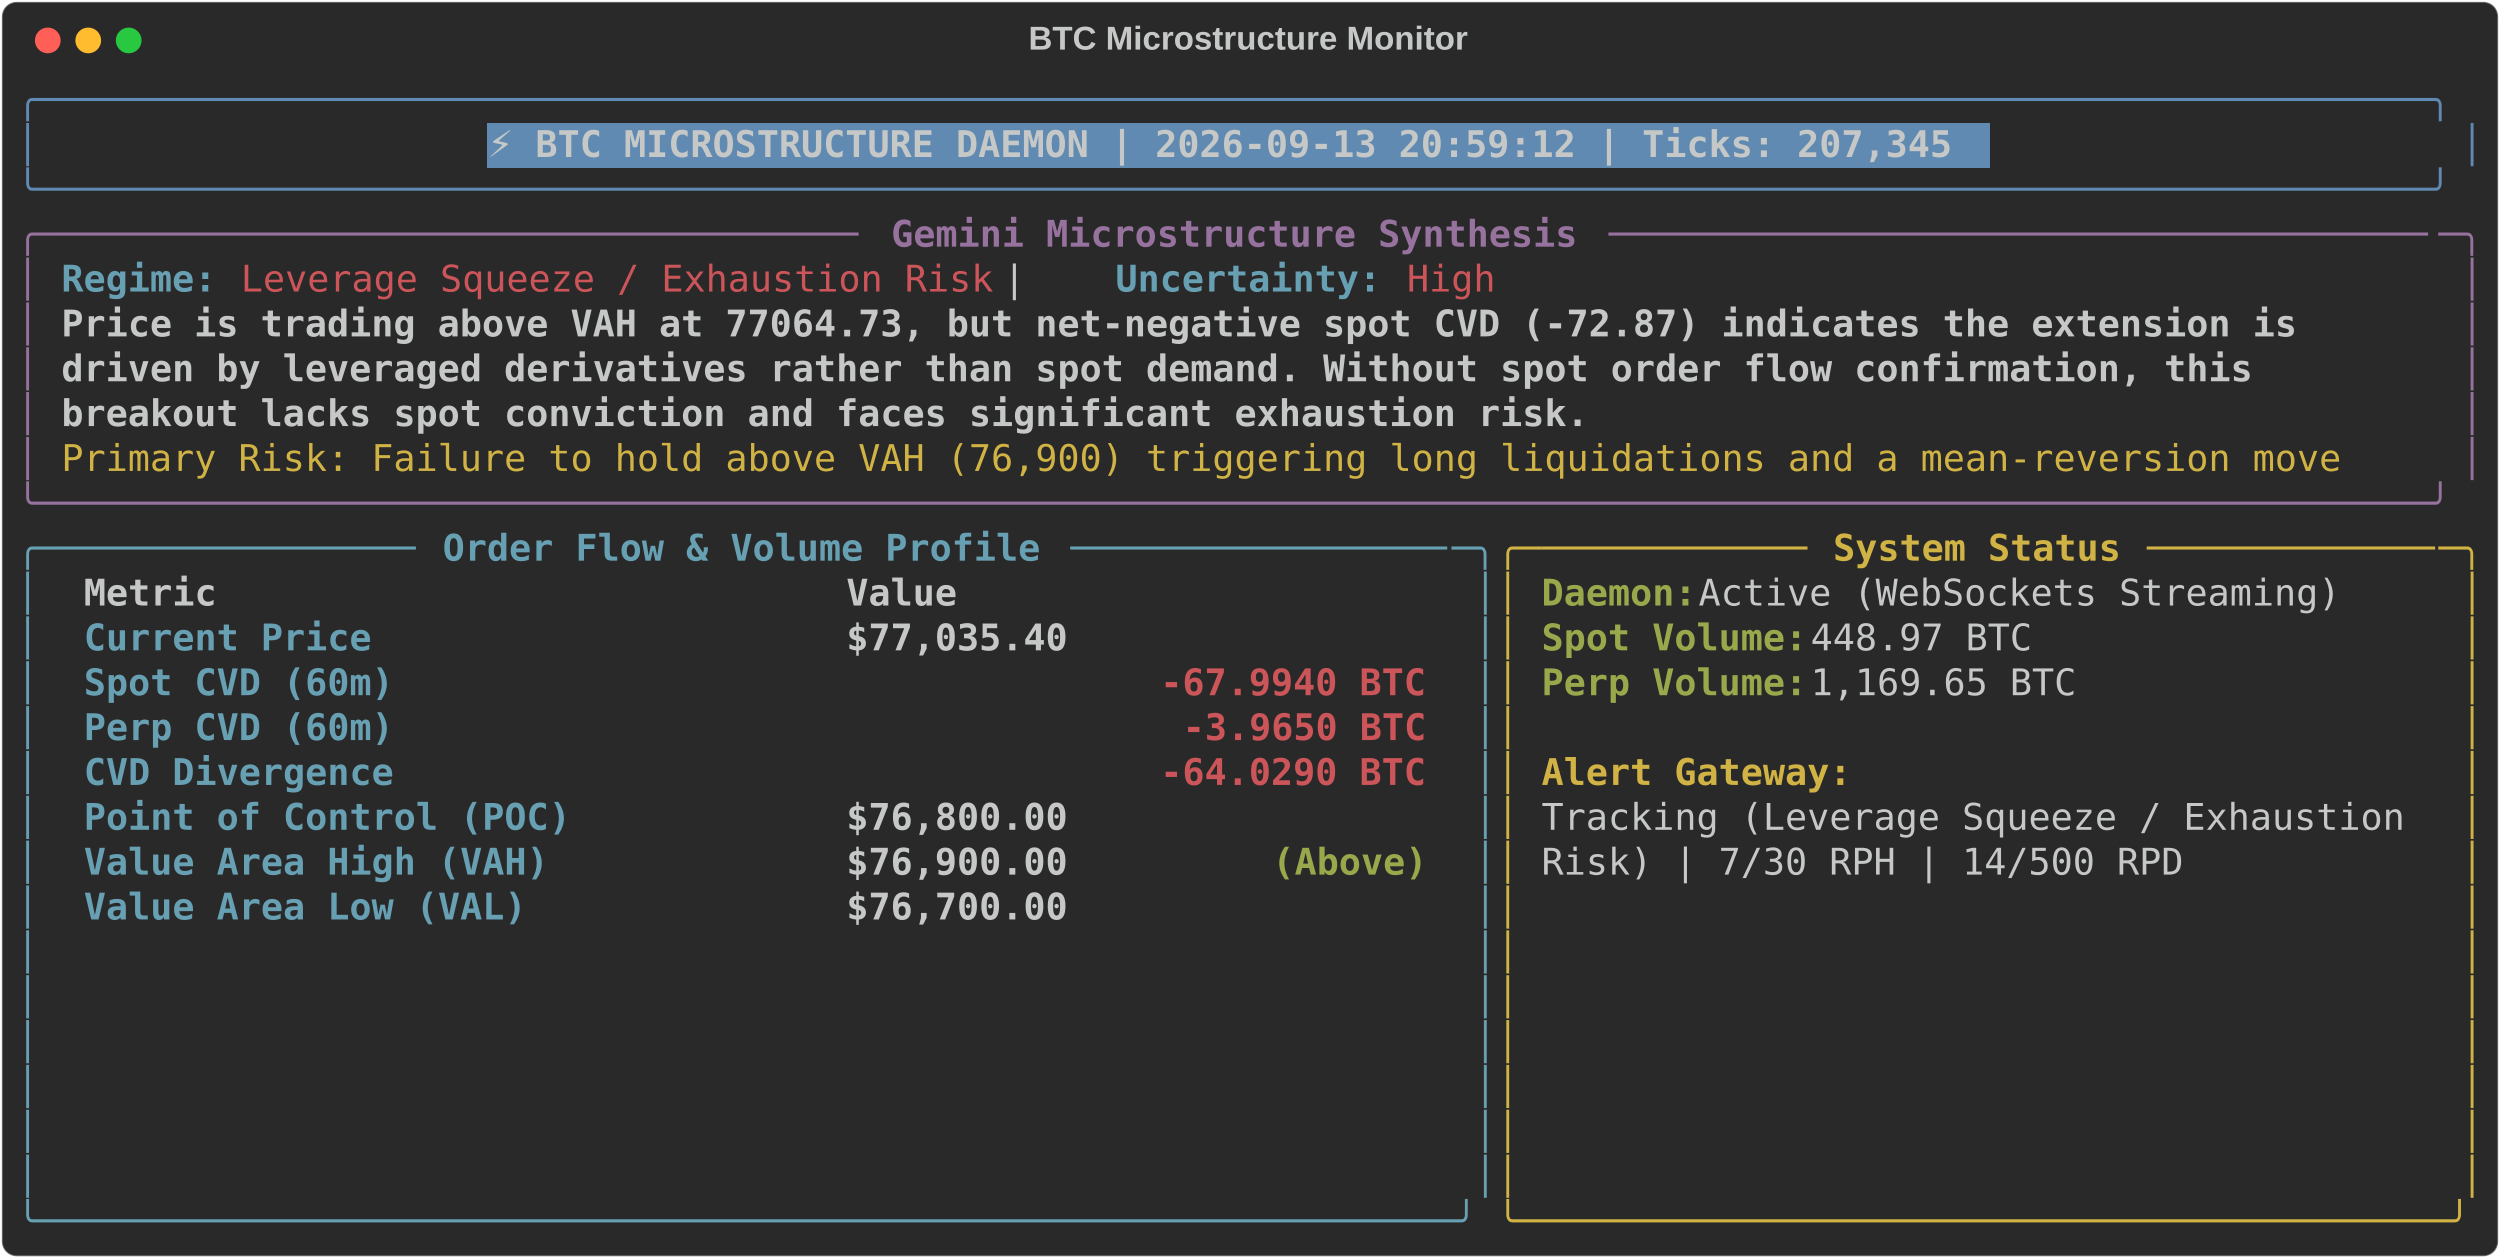
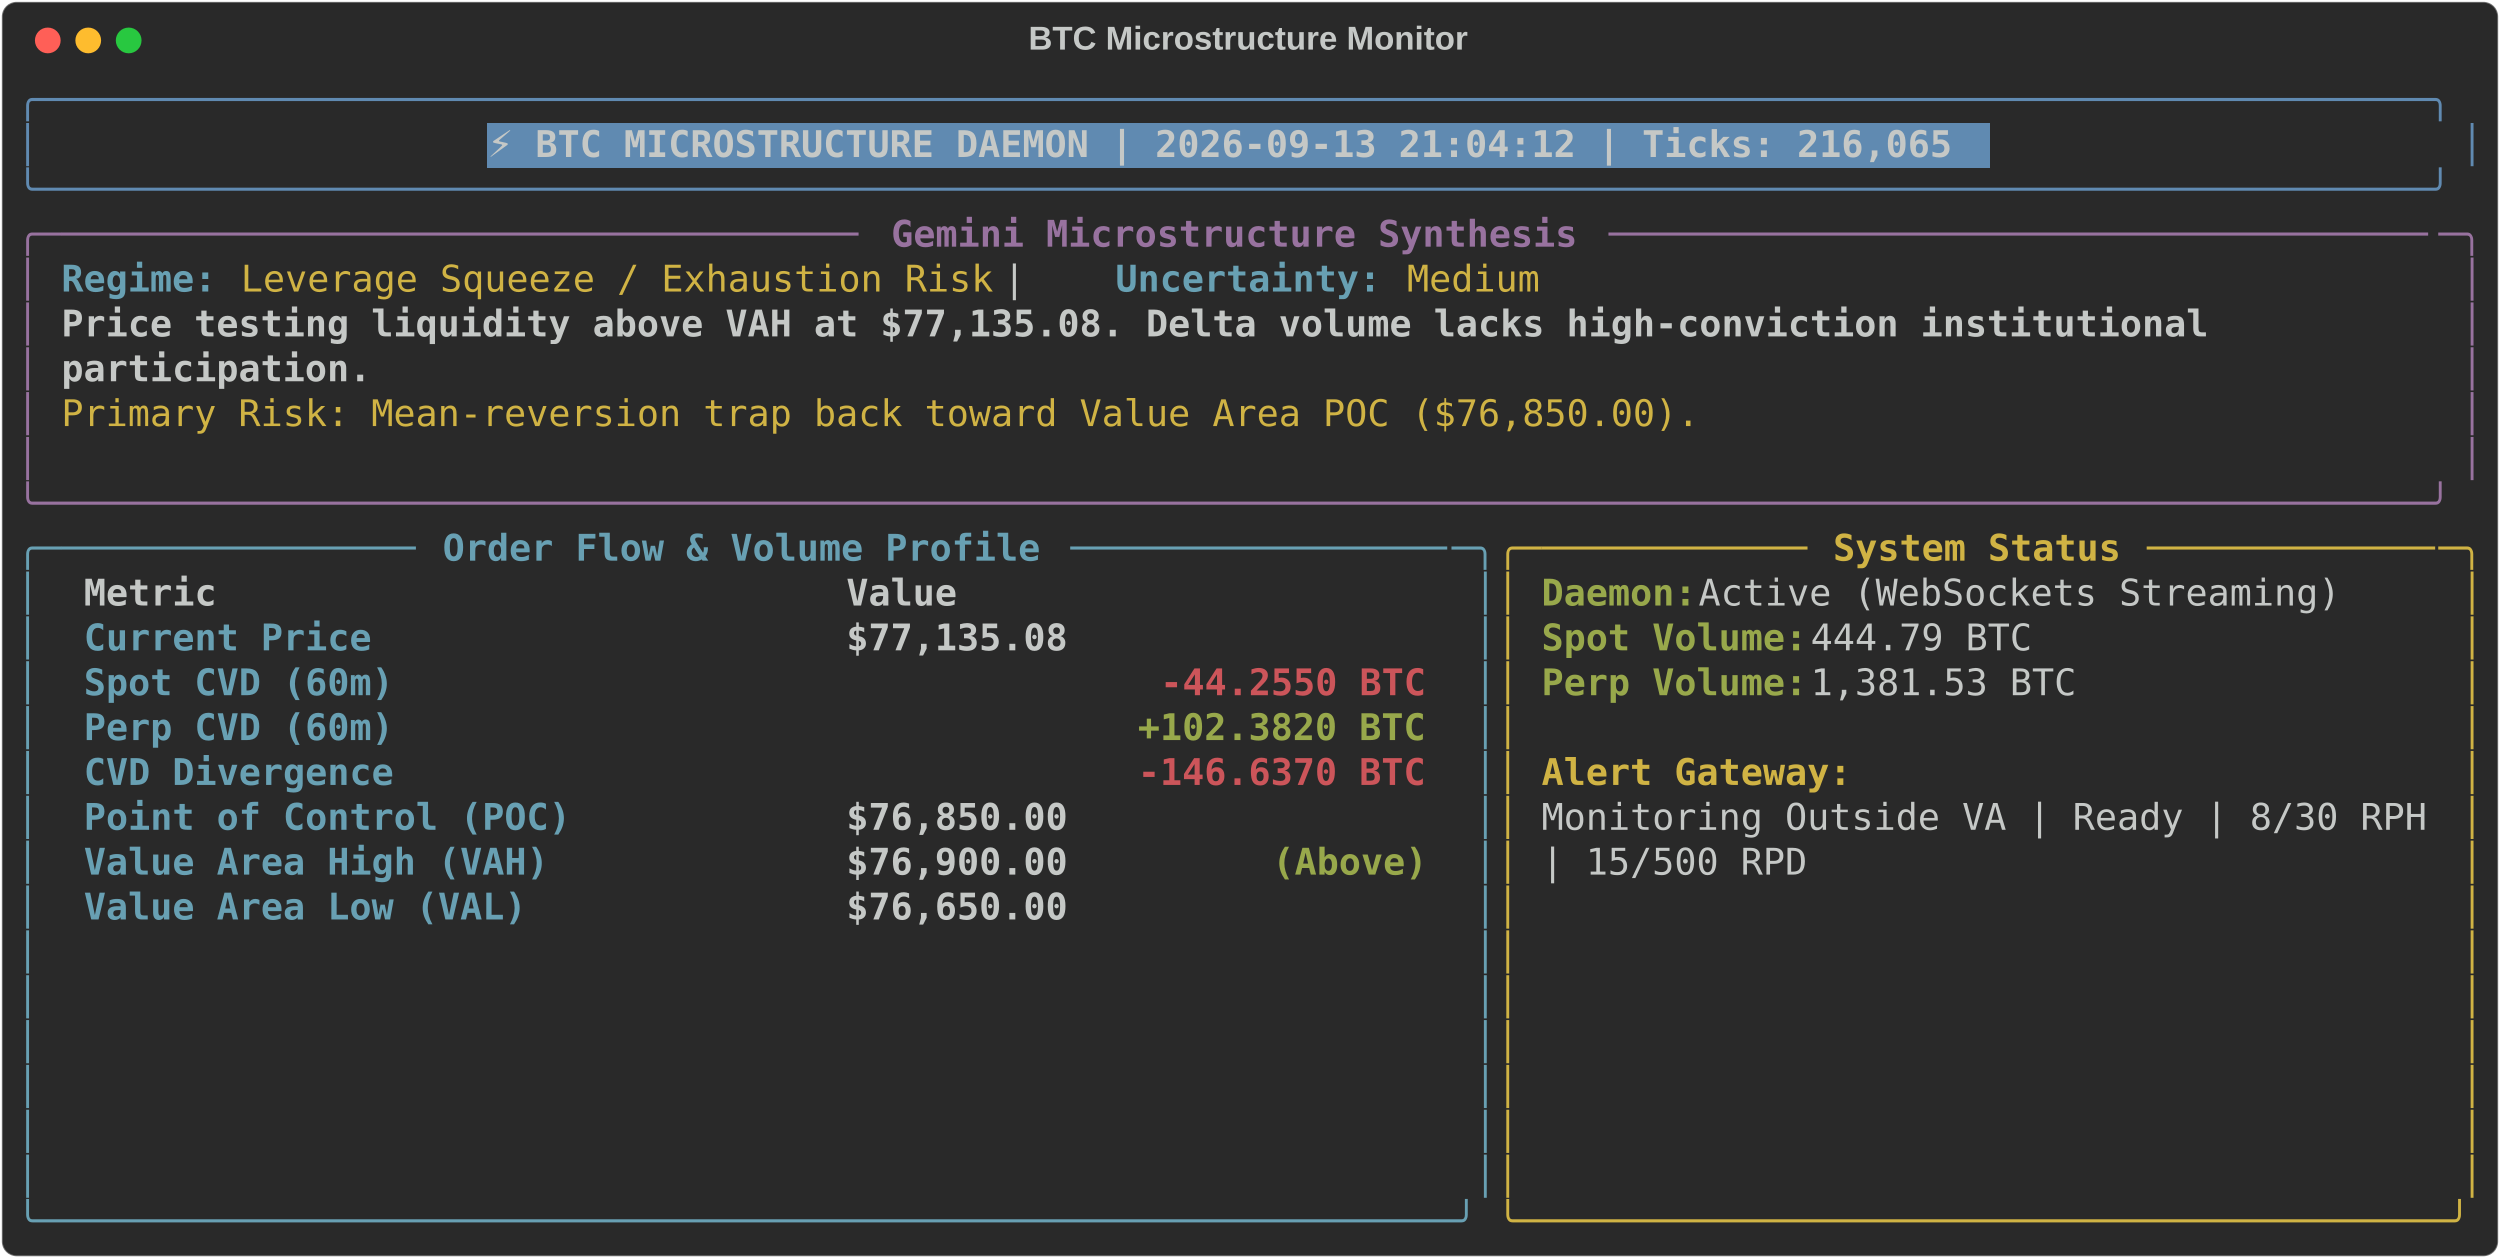
<svg xmlns="http://www.w3.org/2000/svg" class="rich-terminal" viewBox="0 0 1360 684.4">
  <style>

    @font-face {
        font-family: "Fira Code";
        src: local("FiraCode-Regular"),
                url("https://cdnjs.cloudflare.com/ajax/libs/firacode/6.2.0/woff2/FiraCode-Regular.woff2") format("woff2"),
                url("https://cdnjs.cloudflare.com/ajax/libs/firacode/6.2.0/woff/FiraCode-Regular.woff") format("woff");
        font-style: normal;
        font-weight: 400;
    }
    @font-face {
        font-family: "Fira Code";
        src: local("FiraCode-Bold"),
                url("https://cdnjs.cloudflare.com/ajax/libs/firacode/6.2.0/woff2/FiraCode-Bold.woff2") format("woff2"),
                url("https://cdnjs.cloudflare.com/ajax/libs/firacode/6.2.0/woff/FiraCode-Bold.woff") format("woff");
        font-style: bold;
        font-weight: 700;
    }

-     .terminal-3191791413-matrix {
+     .terminal-2486736771-matrix {
        font-family: Fira Code, monospace;
        font-size: 20px;
        line-height: 24.4px;
        font-variant-east-asian: full-width;
    }

-     .terminal-3191791413-title {
+     .terminal-2486736771-title {
        font-size: 18px;
        font-weight: bold;
        font-family: arial;
    }

-     .terminal-3191791413-r1 { fill: #608ab1 }
- .terminal-3191791413-r2 { fill: #c5c8c6 }
- .terminal-3191791413-r3 { fill: #c5c8c6;font-weight: bold }
- .terminal-3191791413-r4 { fill: #98729f }
- .terminal-3191791413-r5 { fill: #98729f;font-weight: bold }
- .terminal-3191791413-r6 { fill: #68a0b3;font-weight: bold }
- .terminal-3191791413-r7 { fill: #cc555a }
- .terminal-3191791413-r8 { fill: #d0b344 }
- .terminal-3191791413-r9 { fill: #68a0b3 }
- .terminal-3191791413-r10 { fill: #d0b344;font-weight: bold }
- .terminal-3191791413-r11 { fill: #98a84b;font-weight: bold }
- .terminal-3191791413-r12 { fill: #cc555a;font-weight: bold }
+     .terminal-2486736771-r1 { fill: #608ab1 }
+ .terminal-2486736771-r2 { fill: #c5c8c6 }
+ .terminal-2486736771-r3 { fill: #c5c8c6;font-weight: bold }
+ .terminal-2486736771-r4 { fill: #98729f }
+ .terminal-2486736771-r5 { fill: #98729f;font-weight: bold }
+ .terminal-2486736771-r6 { fill: #68a0b3;font-weight: bold }
+ .terminal-2486736771-r7 { fill: #d0b344 }
+ .terminal-2486736771-r8 { fill: #68a0b3 }
+ .terminal-2486736771-r9 { fill: #d0b344;font-weight: bold }
+ .terminal-2486736771-r10 { fill: #98a84b;font-weight: bold }
+ .terminal-2486736771-r11 { fill: #cc555a;font-weight: bold }
    </style>
  <defs>
-     <clipPath id="terminal-3191791413-clip-terminal">
+     <clipPath id="terminal-2486736771-clip-terminal">
      <rect x="0" y="0" width="1341.0" height="633.4" />
    </clipPath>
-     <clipPath id="terminal-3191791413-line-0">
+     <clipPath id="terminal-2486736771-line-0">
      <rect x="0" y="1.5" width="1342" height="24.65" />
    </clipPath>
-     <clipPath id="terminal-3191791413-line-1">
+     <clipPath id="terminal-2486736771-line-1">
      <rect x="0" y="25.9" width="1342" height="24.65" />
    </clipPath>
-     <clipPath id="terminal-3191791413-line-2">
+     <clipPath id="terminal-2486736771-line-2">
      <rect x="0" y="50.3" width="1342" height="24.65" />
    </clipPath>
-     <clipPath id="terminal-3191791413-line-3">
+     <clipPath id="terminal-2486736771-line-3">
      <rect x="0" y="74.7" width="1342" height="24.65" />
    </clipPath>
-     <clipPath id="terminal-3191791413-line-4">
+     <clipPath id="terminal-2486736771-line-4">
      <rect x="0" y="99.1" width="1342" height="24.65" />
    </clipPath>
-     <clipPath id="terminal-3191791413-line-5">
+     <clipPath id="terminal-2486736771-line-5">
      <rect x="0" y="123.5" width="1342" height="24.65" />
    </clipPath>
-     <clipPath id="terminal-3191791413-line-6">
+     <clipPath id="terminal-2486736771-line-6">
      <rect x="0" y="147.9" width="1342" height="24.65" />
    </clipPath>
-     <clipPath id="terminal-3191791413-line-7">
+     <clipPath id="terminal-2486736771-line-7">
      <rect x="0" y="172.3" width="1342" height="24.65" />
    </clipPath>
-     <clipPath id="terminal-3191791413-line-8">
+     <clipPath id="terminal-2486736771-line-8">
      <rect x="0" y="196.7" width="1342" height="24.65" />
    </clipPath>
-     <clipPath id="terminal-3191791413-line-9">
+     <clipPath id="terminal-2486736771-line-9">
      <rect x="0" y="221.1" width="1342" height="24.65" />
    </clipPath>
-     <clipPath id="terminal-3191791413-line-10">
+     <clipPath id="terminal-2486736771-line-10">
      <rect x="0" y="245.5" width="1342" height="24.65" />
    </clipPath>
-     <clipPath id="terminal-3191791413-line-11">
+     <clipPath id="terminal-2486736771-line-11">
      <rect x="0" y="269.9" width="1342" height="24.65" />
    </clipPath>
-     <clipPath id="terminal-3191791413-line-12">
+     <clipPath id="terminal-2486736771-line-12">
      <rect x="0" y="294.3" width="1342" height="24.65" />
    </clipPath>
-     <clipPath id="terminal-3191791413-line-13">
+     <clipPath id="terminal-2486736771-line-13">
      <rect x="0" y="318.7" width="1342" height="24.65" />
    </clipPath>
-     <clipPath id="terminal-3191791413-line-14">
+     <clipPath id="terminal-2486736771-line-14">
      <rect x="0" y="343.1" width="1342" height="24.65" />
    </clipPath>
-     <clipPath id="terminal-3191791413-line-15">
+     <clipPath id="terminal-2486736771-line-15">
      <rect x="0" y="367.5" width="1342" height="24.65" />
    </clipPath>
-     <clipPath id="terminal-3191791413-line-16">
+     <clipPath id="terminal-2486736771-line-16">
      <rect x="0" y="391.9" width="1342" height="24.65" />
    </clipPath>
-     <clipPath id="terminal-3191791413-line-17">
+     <clipPath id="terminal-2486736771-line-17">
      <rect x="0" y="416.3" width="1342" height="24.65" />
    </clipPath>
-     <clipPath id="terminal-3191791413-line-18">
+     <clipPath id="terminal-2486736771-line-18">
      <rect x="0" y="440.7" width="1342" height="24.65" />
    </clipPath>
-     <clipPath id="terminal-3191791413-line-19">
+     <clipPath id="terminal-2486736771-line-19">
      <rect x="0" y="465.1" width="1342" height="24.65" />
    </clipPath>
-     <clipPath id="terminal-3191791413-line-20">
+     <clipPath id="terminal-2486736771-line-20">
      <rect x="0" y="489.5" width="1342" height="24.65" />
    </clipPath>
-     <clipPath id="terminal-3191791413-line-21">
+     <clipPath id="terminal-2486736771-line-21">
      <rect x="0" y="513.9" width="1342" height="24.65" />
    </clipPath>
-     <clipPath id="terminal-3191791413-line-22">
+     <clipPath id="terminal-2486736771-line-22">
      <rect x="0" y="538.3" width="1342" height="24.65" />
    </clipPath>
-     <clipPath id="terminal-3191791413-line-23">
+     <clipPath id="terminal-2486736771-line-23">
      <rect x="0" y="562.7" width="1342" height="24.65" />
    </clipPath>
-     <clipPath id="terminal-3191791413-line-24">
+     <clipPath id="terminal-2486736771-line-24">
      <rect x="0" y="587.1" width="1342" height="24.65" />
    </clipPath>
  </defs>
  <rect fill="#292929" stroke="rgba(255,255,255,0.35)" stroke-width="1" x="1" y="1" width="1358" height="682.4" rx="8" />
-   <text class="terminal-3191791413-title" fill="#c5c8c6" text-anchor="middle" x="679" y="27">BTC Microstructure Monitor</text>
+   <text class="terminal-2486736771-title" fill="#c5c8c6" text-anchor="middle" x="679" y="27">BTC Microstructure Monitor</text>
  <g transform="translate(26,22)">
    <circle cx="0" cy="0" r="7" fill="#ff5f57" />
    <circle cx="22" cy="0" r="7" fill="#febc2e" />
    <circle cx="44" cy="0" r="7" fill="#28c840" />
  </g>
-   <g transform="translate(9, 41)" clip-path="url(#terminal-3191791413-clip-terminal)">
+   <g transform="translate(9, 41)" clip-path="url(#terminal-2486736771-clip-terminal)">
    <rect fill="#608ab1" x="256.2" y="25.9" width="817.4" height="24.65" shape-rendering="crispEdges" />
-     <g class="terminal-3191791413-matrix">
-       <text class="terminal-3191791413-r1" x="0" y="20" textLength="1342" clip-path="url(#terminal-3191791413-line-0)">╭────────────────────────────────────────────────────────────────────────────────────────────────────────────╮</text>
-       <text class="terminal-3191791413-r2" x="1342" y="20" textLength="12.2" clip-path="url(#terminal-3191791413-line-0)">
- </text>
-       <text class="terminal-3191791413-r1" x="0" y="44.4" textLength="12.2" clip-path="url(#terminal-3191791413-line-1)">│</text>
-       <text class="terminal-3191791413-r3" x="256.2" y="44.4" textLength="805.2" clip-path="url(#terminal-3191791413-line-1)">⚡ BTC MICROSTRUCTURE DAEMON | 2026-09-13 20:59:12 | Ticks: 207,345</text>
-       <text class="terminal-3191791413-r1" x="1329.8" y="44.4" textLength="12.2" clip-path="url(#terminal-3191791413-line-1)">│</text>
-       <text class="terminal-3191791413-r2" x="1342" y="44.4" textLength="12.2" clip-path="url(#terminal-3191791413-line-1)">
- </text>
-       <text class="terminal-3191791413-r1" x="0" y="68.8" textLength="1342" clip-path="url(#terminal-3191791413-line-2)">╰────────────────────────────────────────────────────────────────────────────────────────────────────────────╯</text>
-       <text class="terminal-3191791413-r2" x="1342" y="68.8" textLength="12.2" clip-path="url(#terminal-3191791413-line-2)">
- </text>
-       <text class="terminal-3191791413-r4" x="0" y="93.2" textLength="24.4" clip-path="url(#terminal-3191791413-line-3)">╭─</text>
-       <text class="terminal-3191791413-r4" x="24.4" y="93.2" textLength="439.2" clip-path="url(#terminal-3191791413-line-3)">────────────────────────────────────</text>
-       <text class="terminal-3191791413-r5" x="475.8" y="93.2" textLength="378.2" clip-path="url(#terminal-3191791413-line-3)">Gemini Microstructure Synthesis</text>
-       <text class="terminal-3191791413-r4" x="866.2" y="93.2" textLength="451.4" clip-path="url(#terminal-3191791413-line-3)">─────────────────────────────────────</text>
-       <text class="terminal-3191791413-r4" x="1317.6" y="93.2" textLength="24.4" clip-path="url(#terminal-3191791413-line-3)">─╮</text>
-       <text class="terminal-3191791413-r2" x="1342" y="93.2" textLength="12.2" clip-path="url(#terminal-3191791413-line-3)">
- </text>
-       <text class="terminal-3191791413-r4" x="0" y="117.6" textLength="12.2" clip-path="url(#terminal-3191791413-line-4)">│</text>
-       <text class="terminal-3191791413-r6" x="24.4" y="117.6" textLength="85.4" clip-path="url(#terminal-3191791413-line-4)">Regime:</text>
-       <text class="terminal-3191791413-r7" x="122" y="117.6" textLength="414.8" clip-path="url(#terminal-3191791413-line-4)">Leverage Squeeze / Exhaustion Risk</text>
-       <text class="terminal-3191791413-r2" x="536.8" y="117.6" textLength="61" clip-path="url(#terminal-3191791413-line-4)">  |  </text>
-       <text class="terminal-3191791413-r6" x="597.8" y="117.6" textLength="146.4" clip-path="url(#terminal-3191791413-line-4)">Uncertainty:</text>
-       <text class="terminal-3191791413-r7" x="756.4" y="117.6" textLength="48.8" clip-path="url(#terminal-3191791413-line-4)">High</text>
-       <text class="terminal-3191791413-r4" x="1329.8" y="117.6" textLength="12.2" clip-path="url(#terminal-3191791413-line-4)">│</text>
-       <text class="terminal-3191791413-r2" x="1342" y="117.6" textLength="12.2" clip-path="url(#terminal-3191791413-line-4)">
- </text>
-       <text class="terminal-3191791413-r4" x="0" y="142" textLength="12.2" clip-path="url(#terminal-3191791413-line-5)">│</text>
-       <text class="terminal-3191791413-r3" x="24.4" y="142" textLength="1244.4" clip-path="url(#terminal-3191791413-line-5)">Price is trading above VAH at 77064.73, but net-negative spot CVD (-72.87) indicates the extension is </text>
-       <text class="terminal-3191791413-r4" x="1329.8" y="142" textLength="12.2" clip-path="url(#terminal-3191791413-line-5)">│</text>
-       <text class="terminal-3191791413-r2" x="1342" y="142" textLength="12.2" clip-path="url(#terminal-3191791413-line-5)">
- </text>
-       <text class="terminal-3191791413-r4" x="0" y="166.4" textLength="12.2" clip-path="url(#terminal-3191791413-line-6)">│</text>
-       <text class="terminal-3191791413-r3" x="24.4" y="166.4" textLength="1220" clip-path="url(#terminal-3191791413-line-6)">driven by leveraged derivatives rather than spot demand. Without spot order flow confirmation, this </text>
-       <text class="terminal-3191791413-r4" x="1329.8" y="166.4" textLength="12.2" clip-path="url(#terminal-3191791413-line-6)">│</text>
-       <text class="terminal-3191791413-r2" x="1342" y="166.4" textLength="12.2" clip-path="url(#terminal-3191791413-line-6)">
- </text>
-       <text class="terminal-3191791413-r4" x="0" y="190.8" textLength="12.2" clip-path="url(#terminal-3191791413-line-7)">│</text>
-       <text class="terminal-3191791413-r3" x="24.4" y="190.8" textLength="841.8" clip-path="url(#terminal-3191791413-line-7)">breakout lacks spot conviction and faces significant exhaustion risk.</text>
-       <text class="terminal-3191791413-r4" x="1329.8" y="190.8" textLength="12.2" clip-path="url(#terminal-3191791413-line-7)">│</text>
-       <text class="terminal-3191791413-r2" x="1342" y="190.8" textLength="12.2" clip-path="url(#terminal-3191791413-line-7)">
- </text>
-       <text class="terminal-3191791413-r4" x="0" y="215.2" textLength="12.2" clip-path="url(#terminal-3191791413-line-8)">│</text>
-       <text class="terminal-3191791413-r8" x="24.4" y="215.2" textLength="1268.8" clip-path="url(#terminal-3191791413-line-8)">Primary Risk: Failure to hold above VAH (76,900) triggering long liquidations and a mean-reversion move </text>
-       <text class="terminal-3191791413-r4" x="1329.8" y="215.2" textLength="12.2" clip-path="url(#terminal-3191791413-line-8)">│</text>
-       <text class="terminal-3191791413-r2" x="1342" y="215.2" textLength="12.2" clip-path="url(#terminal-3191791413-line-8)">
- </text>
-       <text class="terminal-3191791413-r4" x="0" y="239.6" textLength="1342" clip-path="url(#terminal-3191791413-line-9)">╰────────────────────────────────────────────────────────────────────────────────────────────────────────────╯</text>
-       <text class="terminal-3191791413-r2" x="1342" y="239.6" textLength="12.2" clip-path="url(#terminal-3191791413-line-9)">
- </text>
-       <text class="terminal-3191791413-r9" x="0" y="264" textLength="24.4" clip-path="url(#terminal-3191791413-line-10)">╭─</text>
-       <text class="terminal-3191791413-r9" x="24.4" y="264" textLength="195.2" clip-path="url(#terminal-3191791413-line-10)">────────────────</text>
-       <text class="terminal-3191791413-r6" x="231.8" y="264" textLength="329.4" clip-path="url(#terminal-3191791413-line-10)">Order Flow &amp; Volume Profile</text>
-       <text class="terminal-3191791413-r9" x="573.4" y="264" textLength="207.4" clip-path="url(#terminal-3191791413-line-10)">─────────────────</text>
-       <text class="terminal-3191791413-r9" x="780.8" y="264" textLength="24.4" clip-path="url(#terminal-3191791413-line-10)">─╮</text>
-       <text class="terminal-3191791413-r8" x="805.2" y="264" textLength="24.4" clip-path="url(#terminal-3191791413-line-10)">╭─</text>
-       <text class="terminal-3191791413-r8" x="829.6" y="264" textLength="146.4" clip-path="url(#terminal-3191791413-line-10)">────────────</text>
-       <text class="terminal-3191791413-r10" x="988.2" y="264" textLength="158.6" clip-path="url(#terminal-3191791413-line-10)">System Status</text>
-       <text class="terminal-3191791413-r8" x="1159" y="264" textLength="158.6" clip-path="url(#terminal-3191791413-line-10)">─────────────</text>
-       <text class="terminal-3191791413-r8" x="1317.6" y="264" textLength="24.4" clip-path="url(#terminal-3191791413-line-10)">─╮</text>
-       <text class="terminal-3191791413-r2" x="1342" y="264" textLength="12.2" clip-path="url(#terminal-3191791413-line-10)">
- </text>
-       <text class="terminal-3191791413-r9" x="0" y="288.4" textLength="12.2" clip-path="url(#terminal-3191791413-line-11)">│</text>
-       <text class="terminal-3191791413-r3" x="36.6" y="288.4" textLength="390.4" clip-path="url(#terminal-3191791413-line-11)">Metric                          </text>
-       <text class="terminal-3191791413-r3" x="451.4" y="288.4" textLength="317.2" clip-path="url(#terminal-3191791413-line-11)">                     Value</text>
-       <text class="terminal-3191791413-r9" x="793" y="288.4" textLength="12.2" clip-path="url(#terminal-3191791413-line-11)">│</text>
-       <text class="terminal-3191791413-r8" x="805.2" y="288.4" textLength="12.2" clip-path="url(#terminal-3191791413-line-11)">│</text>
-       <text class="terminal-3191791413-r11" x="829.6" y="288.4" textLength="85.4" clip-path="url(#terminal-3191791413-line-11)">Daemon:</text>
-       <text class="terminal-3191791413-r2" x="915" y="288.4" textLength="366" clip-path="url(#terminal-3191791413-line-11)"> Active (WebSockets Streaming)</text>
-       <text class="terminal-3191791413-r8" x="1329.8" y="288.4" textLength="12.2" clip-path="url(#terminal-3191791413-line-11)">│</text>
-       <text class="terminal-3191791413-r2" x="1342" y="288.4" textLength="12.2" clip-path="url(#terminal-3191791413-line-11)">
- </text>
-       <text class="terminal-3191791413-r9" x="0" y="312.8" textLength="12.2" clip-path="url(#terminal-3191791413-line-12)">│</text>
-       <text class="terminal-3191791413-r6" x="36.6" y="312.8" textLength="390.4" clip-path="url(#terminal-3191791413-line-12)">Current Price                   </text>
-       <text class="terminal-3191791413-r3" x="451.4" y="312.8" textLength="317.2" clip-path="url(#terminal-3191791413-line-12)">                $77,035.40</text>
-       <text class="terminal-3191791413-r9" x="793" y="312.8" textLength="12.2" clip-path="url(#terminal-3191791413-line-12)">│</text>
-       <text class="terminal-3191791413-r8" x="805.2" y="312.8" textLength="12.2" clip-path="url(#terminal-3191791413-line-12)">│</text>
-       <text class="terminal-3191791413-r11" x="829.6" y="312.8" textLength="146.4" clip-path="url(#terminal-3191791413-line-12)">Spot Volume:</text>
-       <text class="terminal-3191791413-r2" x="976" y="312.8" textLength="134.2" clip-path="url(#terminal-3191791413-line-12)"> 448.97 BTC</text>
-       <text class="terminal-3191791413-r8" x="1329.8" y="312.8" textLength="12.2" clip-path="url(#terminal-3191791413-line-12)">│</text>
-       <text class="terminal-3191791413-r2" x="1342" y="312.8" textLength="12.2" clip-path="url(#terminal-3191791413-line-12)">
- </text>
-       <text class="terminal-3191791413-r9" x="0" y="337.2" textLength="12.2" clip-path="url(#terminal-3191791413-line-13)">│</text>
-       <text class="terminal-3191791413-r6" x="36.6" y="337.2" textLength="390.4" clip-path="url(#terminal-3191791413-line-13)">Spot CVD (60m)                  </text>
-       <text class="terminal-3191791413-r12" x="622.2" y="337.2" textLength="146.4" clip-path="url(#terminal-3191791413-line-13)">-67.9940 BTC</text>
-       <text class="terminal-3191791413-r9" x="793" y="337.2" textLength="12.2" clip-path="url(#terminal-3191791413-line-13)">│</text>
-       <text class="terminal-3191791413-r8" x="805.2" y="337.2" textLength="12.2" clip-path="url(#terminal-3191791413-line-13)">│</text>
-       <text class="terminal-3191791413-r11" x="829.6" y="337.2" textLength="146.4" clip-path="url(#terminal-3191791413-line-13)">Perp Volume:</text>
-       <text class="terminal-3191791413-r2" x="976" y="337.2" textLength="158.6" clip-path="url(#terminal-3191791413-line-13)"> 1,169.65 BTC</text>
-       <text class="terminal-3191791413-r8" x="1329.8" y="337.2" textLength="12.2" clip-path="url(#terminal-3191791413-line-13)">│</text>
-       <text class="terminal-3191791413-r2" x="1342" y="337.2" textLength="12.2" clip-path="url(#terminal-3191791413-line-13)">
- </text>
-       <text class="terminal-3191791413-r9" x="0" y="361.6" textLength="12.2" clip-path="url(#terminal-3191791413-line-14)">│</text>
-       <text class="terminal-3191791413-r6" x="36.6" y="361.6" textLength="390.4" clip-path="url(#terminal-3191791413-line-14)">Perp CVD (60m)                  </text>
-       <text class="terminal-3191791413-r12" x="634.4" y="361.6" textLength="134.2" clip-path="url(#terminal-3191791413-line-14)">-3.9650 BTC</text>
-       <text class="terminal-3191791413-r9" x="793" y="361.6" textLength="12.2" clip-path="url(#terminal-3191791413-line-14)">│</text>
-       <text class="terminal-3191791413-r8" x="805.2" y="361.6" textLength="12.2" clip-path="url(#terminal-3191791413-line-14)">│</text>
-       <text class="terminal-3191791413-r8" x="1329.8" y="361.6" textLength="12.2" clip-path="url(#terminal-3191791413-line-14)">│</text>
-       <text class="terminal-3191791413-r2" x="1342" y="361.6" textLength="12.2" clip-path="url(#terminal-3191791413-line-14)">
- </text>
-       <text class="terminal-3191791413-r9" x="0" y="386" textLength="12.2" clip-path="url(#terminal-3191791413-line-15)">│</text>
-       <text class="terminal-3191791413-r6" x="36.6" y="386" textLength="390.4" clip-path="url(#terminal-3191791413-line-15)">CVD Divergence                  </text>
-       <text class="terminal-3191791413-r12" x="622.2" y="386" textLength="146.4" clip-path="url(#terminal-3191791413-line-15)">-64.0290 BTC</text>
-       <text class="terminal-3191791413-r9" x="793" y="386" textLength="12.2" clip-path="url(#terminal-3191791413-line-15)">│</text>
-       <text class="terminal-3191791413-r8" x="805.2" y="386" textLength="12.2" clip-path="url(#terminal-3191791413-line-15)">│</text>
-       <text class="terminal-3191791413-r10" x="829.6" y="386" textLength="170.8" clip-path="url(#terminal-3191791413-line-15)">Alert Gateway:</text>
-       <text class="terminal-3191791413-r8" x="1329.8" y="386" textLength="12.2" clip-path="url(#terminal-3191791413-line-15)">│</text>
-       <text class="terminal-3191791413-r2" x="1342" y="386" textLength="12.2" clip-path="url(#terminal-3191791413-line-15)">
- </text>
-       <text class="terminal-3191791413-r9" x="0" y="410.4" textLength="12.2" clip-path="url(#terminal-3191791413-line-16)">│</text>
-       <text class="terminal-3191791413-r6" x="36.6" y="410.4" textLength="390.4" clip-path="url(#terminal-3191791413-line-16)">Point of Control (POC)          </text>
-       <text class="terminal-3191791413-r3" x="451.4" y="410.4" textLength="317.2" clip-path="url(#terminal-3191791413-line-16)">                $76,800.00</text>
-       <text class="terminal-3191791413-r9" x="793" y="410.4" textLength="12.2" clip-path="url(#terminal-3191791413-line-16)">│</text>
-       <text class="terminal-3191791413-r8" x="805.2" y="410.4" textLength="12.2" clip-path="url(#terminal-3191791413-line-16)">│</text>
-       <text class="terminal-3191791413-r2" x="829.6" y="410.4" textLength="488" clip-path="url(#terminal-3191791413-line-16)">Tracking (Leverage Squeeze / Exhaustion </text>
-       <text class="terminal-3191791413-r8" x="1329.8" y="410.4" textLength="12.2" clip-path="url(#terminal-3191791413-line-16)">│</text>
-       <text class="terminal-3191791413-r2" x="1342" y="410.4" textLength="12.2" clip-path="url(#terminal-3191791413-line-16)">
- </text>
-       <text class="terminal-3191791413-r9" x="0" y="434.8" textLength="12.2" clip-path="url(#terminal-3191791413-line-17)">│</text>
-       <text class="terminal-3191791413-r6" x="36.6" y="434.8" textLength="390.4" clip-path="url(#terminal-3191791413-line-17)">Value Area High (VAH)           </text>
-       <text class="terminal-3191791413-r3" x="451.4" y="434.8" textLength="231.8" clip-path="url(#terminal-3191791413-line-17)">        $76,900.00 </text>
-       <text class="terminal-3191791413-r11" x="683.2" y="434.8" textLength="85.4" clip-path="url(#terminal-3191791413-line-17)">(Above)</text>
-       <text class="terminal-3191791413-r9" x="793" y="434.8" textLength="12.2" clip-path="url(#terminal-3191791413-line-17)">│</text>
-       <text class="terminal-3191791413-r8" x="805.2" y="434.8" textLength="12.2" clip-path="url(#terminal-3191791413-line-17)">│</text>
-       <text class="terminal-3191791413-r2" x="829.6" y="434.8" textLength="353.8" clip-path="url(#terminal-3191791413-line-17)">Risk) | 7/30 RPH | 14/500 RPD</text>
-       <text class="terminal-3191791413-r8" x="1329.8" y="434.8" textLength="12.2" clip-path="url(#terminal-3191791413-line-17)">│</text>
-       <text class="terminal-3191791413-r2" x="1342" y="434.8" textLength="12.2" clip-path="url(#terminal-3191791413-line-17)">
- </text>
-       <text class="terminal-3191791413-r9" x="0" y="459.2" textLength="12.2" clip-path="url(#terminal-3191791413-line-18)">│</text>
-       <text class="terminal-3191791413-r6" x="36.6" y="459.2" textLength="390.4" clip-path="url(#terminal-3191791413-line-18)">Value Area Low (VAL)            </text>
-       <text class="terminal-3191791413-r3" x="451.4" y="459.2" textLength="317.2" clip-path="url(#terminal-3191791413-line-18)">                $76,700.00</text>
-       <text class="terminal-3191791413-r9" x="793" y="459.2" textLength="12.2" clip-path="url(#terminal-3191791413-line-18)">│</text>
-       <text class="terminal-3191791413-r8" x="805.2" y="459.2" textLength="12.2" clip-path="url(#terminal-3191791413-line-18)">│</text>
-       <text class="terminal-3191791413-r8" x="1329.8" y="459.2" textLength="12.2" clip-path="url(#terminal-3191791413-line-18)">│</text>
-       <text class="terminal-3191791413-r2" x="1342" y="459.2" textLength="12.2" clip-path="url(#terminal-3191791413-line-18)">
- </text>
-       <text class="terminal-3191791413-r9" x="0" y="483.6" textLength="12.2" clip-path="url(#terminal-3191791413-line-19)">│</text>
-       <text class="terminal-3191791413-r9" x="793" y="483.6" textLength="12.2" clip-path="url(#terminal-3191791413-line-19)">│</text>
-       <text class="terminal-3191791413-r8" x="805.2" y="483.6" textLength="12.2" clip-path="url(#terminal-3191791413-line-19)">│</text>
-       <text class="terminal-3191791413-r8" x="1329.8" y="483.6" textLength="12.2" clip-path="url(#terminal-3191791413-line-19)">│</text>
-       <text class="terminal-3191791413-r2" x="1342" y="483.6" textLength="12.2" clip-path="url(#terminal-3191791413-line-19)">
- </text>
-       <text class="terminal-3191791413-r9" x="0" y="508" textLength="12.2" clip-path="url(#terminal-3191791413-line-20)">│</text>
-       <text class="terminal-3191791413-r9" x="793" y="508" textLength="12.2" clip-path="url(#terminal-3191791413-line-20)">│</text>
-       <text class="terminal-3191791413-r8" x="805.2" y="508" textLength="12.2" clip-path="url(#terminal-3191791413-line-20)">│</text>
-       <text class="terminal-3191791413-r8" x="1329.8" y="508" textLength="12.2" clip-path="url(#terminal-3191791413-line-20)">│</text>
-       <text class="terminal-3191791413-r2" x="1342" y="508" textLength="12.2" clip-path="url(#terminal-3191791413-line-20)">
- </text>
-       <text class="terminal-3191791413-r9" x="0" y="532.4" textLength="12.2" clip-path="url(#terminal-3191791413-line-21)">│</text>
-       <text class="terminal-3191791413-r9" x="793" y="532.4" textLength="12.2" clip-path="url(#terminal-3191791413-line-21)">│</text>
-       <text class="terminal-3191791413-r8" x="805.2" y="532.4" textLength="12.2" clip-path="url(#terminal-3191791413-line-21)">│</text>
-       <text class="terminal-3191791413-r8" x="1329.8" y="532.4" textLength="12.2" clip-path="url(#terminal-3191791413-line-21)">│</text>
-       <text class="terminal-3191791413-r2" x="1342" y="532.4" textLength="12.2" clip-path="url(#terminal-3191791413-line-21)">
- </text>
-       <text class="terminal-3191791413-r9" x="0" y="556.8" textLength="12.2" clip-path="url(#terminal-3191791413-line-22)">│</text>
-       <text class="terminal-3191791413-r9" x="793" y="556.8" textLength="12.2" clip-path="url(#terminal-3191791413-line-22)">│</text>
-       <text class="terminal-3191791413-r8" x="805.2" y="556.8" textLength="12.2" clip-path="url(#terminal-3191791413-line-22)">│</text>
-       <text class="terminal-3191791413-r8" x="1329.8" y="556.8" textLength="12.2" clip-path="url(#terminal-3191791413-line-22)">│</text>
-       <text class="terminal-3191791413-r2" x="1342" y="556.8" textLength="12.2" clip-path="url(#terminal-3191791413-line-22)">
- </text>
-       <text class="terminal-3191791413-r9" x="0" y="581.2" textLength="12.2" clip-path="url(#terminal-3191791413-line-23)">│</text>
-       <text class="terminal-3191791413-r9" x="793" y="581.2" textLength="12.2" clip-path="url(#terminal-3191791413-line-23)">│</text>
-       <text class="terminal-3191791413-r8" x="805.2" y="581.2" textLength="12.2" clip-path="url(#terminal-3191791413-line-23)">│</text>
-       <text class="terminal-3191791413-r8" x="1329.8" y="581.2" textLength="12.2" clip-path="url(#terminal-3191791413-line-23)">│</text>
-       <text class="terminal-3191791413-r2" x="1342" y="581.2" textLength="12.2" clip-path="url(#terminal-3191791413-line-23)">
- </text>
-       <text class="terminal-3191791413-r9" x="0" y="605.6" textLength="12.2" clip-path="url(#terminal-3191791413-line-24)">│</text>
-       <text class="terminal-3191791413-r9" x="793" y="605.6" textLength="12.2" clip-path="url(#terminal-3191791413-line-24)">│</text>
-       <text class="terminal-3191791413-r8" x="805.2" y="605.6" textLength="12.2" clip-path="url(#terminal-3191791413-line-24)">│</text>
-       <text class="terminal-3191791413-r8" x="1329.8" y="605.6" textLength="12.2" clip-path="url(#terminal-3191791413-line-24)">│</text>
-       <text class="terminal-3191791413-r2" x="1342" y="605.6" textLength="12.2" clip-path="url(#terminal-3191791413-line-24)">
- </text>
-       <text class="terminal-3191791413-r9" x="0" y="630" textLength="805.2" clip-path="url(#terminal-3191791413-line-25)">╰────────────────────────────────────────────────────────────────╯</text>
-       <text class="terminal-3191791413-r8" x="805.2" y="630" textLength="536.8" clip-path="url(#terminal-3191791413-line-25)">╰──────────────────────────────────────────╯</text>
-       <text class="terminal-3191791413-r2" x="1342" y="630" textLength="12.2" clip-path="url(#terminal-3191791413-line-25)">
+     <g class="terminal-2486736771-matrix">
+       <text class="terminal-2486736771-r1" x="0" y="20" textLength="1342" clip-path="url(#terminal-2486736771-line-0)">╭────────────────────────────────────────────────────────────────────────────────────────────────────────────╮</text>
+       <text class="terminal-2486736771-r2" x="1342" y="20" textLength="12.2" clip-path="url(#terminal-2486736771-line-0)">
+ </text>
+       <text class="terminal-2486736771-r1" x="0" y="44.4" textLength="12.2" clip-path="url(#terminal-2486736771-line-1)">│</text>
+       <text class="terminal-2486736771-r3" x="256.2" y="44.4" textLength="805.2" clip-path="url(#terminal-2486736771-line-1)">⚡ BTC MICROSTRUCTURE DAEMON | 2026-09-13 21:04:12 | Ticks: 216,065</text>
+       <text class="terminal-2486736771-r1" x="1329.8" y="44.4" textLength="12.2" clip-path="url(#terminal-2486736771-line-1)">│</text>
+       <text class="terminal-2486736771-r2" x="1342" y="44.4" textLength="12.2" clip-path="url(#terminal-2486736771-line-1)">
+ </text>
+       <text class="terminal-2486736771-r1" x="0" y="68.8" textLength="1342" clip-path="url(#terminal-2486736771-line-2)">╰────────────────────────────────────────────────────────────────────────────────────────────────────────────╯</text>
+       <text class="terminal-2486736771-r2" x="1342" y="68.8" textLength="12.2" clip-path="url(#terminal-2486736771-line-2)">
+ </text>
+       <text class="terminal-2486736771-r4" x="0" y="93.2" textLength="24.4" clip-path="url(#terminal-2486736771-line-3)">╭─</text>
+       <text class="terminal-2486736771-r4" x="24.4" y="93.2" textLength="439.2" clip-path="url(#terminal-2486736771-line-3)">────────────────────────────────────</text>
+       <text class="terminal-2486736771-r5" x="475.8" y="93.2" textLength="378.2" clip-path="url(#terminal-2486736771-line-3)">Gemini Microstructure Synthesis</text>
+       <text class="terminal-2486736771-r4" x="866.2" y="93.2" textLength="451.4" clip-path="url(#terminal-2486736771-line-3)">─────────────────────────────────────</text>
+       <text class="terminal-2486736771-r4" x="1317.6" y="93.2" textLength="24.4" clip-path="url(#terminal-2486736771-line-3)">─╮</text>
+       <text class="terminal-2486736771-r2" x="1342" y="93.2" textLength="12.2" clip-path="url(#terminal-2486736771-line-3)">
+ </text>
+       <text class="terminal-2486736771-r4" x="0" y="117.6" textLength="12.2" clip-path="url(#terminal-2486736771-line-4)">│</text>
+       <text class="terminal-2486736771-r6" x="24.4" y="117.6" textLength="85.4" clip-path="url(#terminal-2486736771-line-4)">Regime:</text>
+       <text class="terminal-2486736771-r7" x="122" y="117.6" textLength="414.8" clip-path="url(#terminal-2486736771-line-4)">Leverage Squeeze / Exhaustion Risk</text>
+       <text class="terminal-2486736771-r2" x="536.8" y="117.6" textLength="61" clip-path="url(#terminal-2486736771-line-4)">  |  </text>
+       <text class="terminal-2486736771-r6" x="597.8" y="117.6" textLength="146.4" clip-path="url(#terminal-2486736771-line-4)">Uncertainty:</text>
+       <text class="terminal-2486736771-r7" x="756.4" y="117.6" textLength="73.2" clip-path="url(#terminal-2486736771-line-4)">Medium</text>
+       <text class="terminal-2486736771-r4" x="1329.8" y="117.6" textLength="12.2" clip-path="url(#terminal-2486736771-line-4)">│</text>
+       <text class="terminal-2486736771-r2" x="1342" y="117.6" textLength="12.2" clip-path="url(#terminal-2486736771-line-4)">
+ </text>
+       <text class="terminal-2486736771-r4" x="0" y="142" textLength="12.2" clip-path="url(#terminal-2486736771-line-5)">│</text>
+       <text class="terminal-2486736771-r3" x="24.4" y="142" textLength="1195.6" clip-path="url(#terminal-2486736771-line-5)">Price testing liquidity above VAH at $77,135.08. Delta volume lacks high-conviction institutional </text>
+       <text class="terminal-2486736771-r4" x="1329.8" y="142" textLength="12.2" clip-path="url(#terminal-2486736771-line-5)">│</text>
+       <text class="terminal-2486736771-r2" x="1342" y="142" textLength="12.2" clip-path="url(#terminal-2486736771-line-5)">
+ </text>
+       <text class="terminal-2486736771-r4" x="0" y="166.4" textLength="12.2" clip-path="url(#terminal-2486736771-line-6)">│</text>
+       <text class="terminal-2486736771-r3" x="24.4" y="166.4" textLength="170.8" clip-path="url(#terminal-2486736771-line-6)">participation.</text>
+       <text class="terminal-2486736771-r4" x="1329.8" y="166.4" textLength="12.2" clip-path="url(#terminal-2486736771-line-6)">│</text>
+       <text class="terminal-2486736771-r2" x="1342" y="166.4" textLength="12.2" clip-path="url(#terminal-2486736771-line-6)">
+ </text>
+       <text class="terminal-2486736771-r4" x="0" y="190.8" textLength="12.2" clip-path="url(#terminal-2486736771-line-7)">│</text>
+       <text class="terminal-2486736771-r7" x="24.4" y="190.8" textLength="902.8" clip-path="url(#terminal-2486736771-line-7)">Primary Risk: Mean-reversion trap back toward Value Area POC ($76,850.00).</text>
+       <text class="terminal-2486736771-r4" x="1329.8" y="190.8" textLength="12.2" clip-path="url(#terminal-2486736771-line-7)">│</text>
+       <text class="terminal-2486736771-r2" x="1342" y="190.8" textLength="12.2" clip-path="url(#terminal-2486736771-line-7)">
+ </text>
+       <text class="terminal-2486736771-r4" x="0" y="215.2" textLength="12.2" clip-path="url(#terminal-2486736771-line-8)">│</text>
+       <text class="terminal-2486736771-r4" x="1329.8" y="215.2" textLength="12.2" clip-path="url(#terminal-2486736771-line-8)">│</text>
+       <text class="terminal-2486736771-r2" x="1342" y="215.2" textLength="12.2" clip-path="url(#terminal-2486736771-line-8)">
+ </text>
+       <text class="terminal-2486736771-r4" x="0" y="239.6" textLength="1342" clip-path="url(#terminal-2486736771-line-9)">╰────────────────────────────────────────────────────────────────────────────────────────────────────────────╯</text>
+       <text class="terminal-2486736771-r2" x="1342" y="239.6" textLength="12.2" clip-path="url(#terminal-2486736771-line-9)">
+ </text>
+       <text class="terminal-2486736771-r8" x="0" y="264" textLength="24.4" clip-path="url(#terminal-2486736771-line-10)">╭─</text>
+       <text class="terminal-2486736771-r8" x="24.4" y="264" textLength="195.2" clip-path="url(#terminal-2486736771-line-10)">────────────────</text>
+       <text class="terminal-2486736771-r6" x="231.8" y="264" textLength="329.4" clip-path="url(#terminal-2486736771-line-10)">Order Flow &amp; Volume Profile</text>
+       <text class="terminal-2486736771-r8" x="573.4" y="264" textLength="207.4" clip-path="url(#terminal-2486736771-line-10)">─────────────────</text>
+       <text class="terminal-2486736771-r8" x="780.8" y="264" textLength="24.4" clip-path="url(#terminal-2486736771-line-10)">─╮</text>
+       <text class="terminal-2486736771-r7" x="805.2" y="264" textLength="24.4" clip-path="url(#terminal-2486736771-line-10)">╭─</text>
+       <text class="terminal-2486736771-r7" x="829.6" y="264" textLength="146.4" clip-path="url(#terminal-2486736771-line-10)">────────────</text>
+       <text class="terminal-2486736771-r9" x="988.2" y="264" textLength="158.6" clip-path="url(#terminal-2486736771-line-10)">System Status</text>
+       <text class="terminal-2486736771-r7" x="1159" y="264" textLength="158.6" clip-path="url(#terminal-2486736771-line-10)">─────────────</text>
+       <text class="terminal-2486736771-r7" x="1317.6" y="264" textLength="24.4" clip-path="url(#terminal-2486736771-line-10)">─╮</text>
+       <text class="terminal-2486736771-r2" x="1342" y="264" textLength="12.2" clip-path="url(#terminal-2486736771-line-10)">
+ </text>
+       <text class="terminal-2486736771-r8" x="0" y="288.4" textLength="12.2" clip-path="url(#terminal-2486736771-line-11)">│</text>
+       <text class="terminal-2486736771-r3" x="36.6" y="288.4" textLength="390.4" clip-path="url(#terminal-2486736771-line-11)">Metric                          </text>
+       <text class="terminal-2486736771-r3" x="451.4" y="288.4" textLength="317.2" clip-path="url(#terminal-2486736771-line-11)">                     Value</text>
+       <text class="terminal-2486736771-r8" x="793" y="288.4" textLength="12.2" clip-path="url(#terminal-2486736771-line-11)">│</text>
+       <text class="terminal-2486736771-r7" x="805.2" y="288.4" textLength="12.2" clip-path="url(#terminal-2486736771-line-11)">│</text>
+       <text class="terminal-2486736771-r10" x="829.6" y="288.4" textLength="85.4" clip-path="url(#terminal-2486736771-line-11)">Daemon:</text>
+       <text class="terminal-2486736771-r2" x="915" y="288.4" textLength="366" clip-path="url(#terminal-2486736771-line-11)"> Active (WebSockets Streaming)</text>
+       <text class="terminal-2486736771-r7" x="1329.8" y="288.4" textLength="12.2" clip-path="url(#terminal-2486736771-line-11)">│</text>
+       <text class="terminal-2486736771-r2" x="1342" y="288.4" textLength="12.2" clip-path="url(#terminal-2486736771-line-11)">
+ </text>
+       <text class="terminal-2486736771-r8" x="0" y="312.8" textLength="12.2" clip-path="url(#terminal-2486736771-line-12)">│</text>
+       <text class="terminal-2486736771-r6" x="36.6" y="312.8" textLength="390.4" clip-path="url(#terminal-2486736771-line-12)">Current Price                   </text>
+       <text class="terminal-2486736771-r3" x="451.4" y="312.8" textLength="317.2" clip-path="url(#terminal-2486736771-line-12)">                $77,135.08</text>
+       <text class="terminal-2486736771-r8" x="793" y="312.8" textLength="12.2" clip-path="url(#terminal-2486736771-line-12)">│</text>
+       <text class="terminal-2486736771-r7" x="805.2" y="312.8" textLength="12.2" clip-path="url(#terminal-2486736771-line-12)">│</text>
+       <text class="terminal-2486736771-r10" x="829.6" y="312.8" textLength="146.4" clip-path="url(#terminal-2486736771-line-12)">Spot Volume:</text>
+       <text class="terminal-2486736771-r2" x="976" y="312.8" textLength="134.2" clip-path="url(#terminal-2486736771-line-12)"> 444.79 BTC</text>
+       <text class="terminal-2486736771-r7" x="1329.8" y="312.8" textLength="12.2" clip-path="url(#terminal-2486736771-line-12)">│</text>
+       <text class="terminal-2486736771-r2" x="1342" y="312.8" textLength="12.2" clip-path="url(#terminal-2486736771-line-12)">
+ </text>
+       <text class="terminal-2486736771-r8" x="0" y="337.2" textLength="12.2" clip-path="url(#terminal-2486736771-line-13)">│</text>
+       <text class="terminal-2486736771-r6" x="36.6" y="337.2" textLength="390.4" clip-path="url(#terminal-2486736771-line-13)">Spot CVD (60m)                  </text>
+       <text class="terminal-2486736771-r11" x="622.2" y="337.2" textLength="146.4" clip-path="url(#terminal-2486736771-line-13)">-44.2550 BTC</text>
+       <text class="terminal-2486736771-r8" x="793" y="337.2" textLength="12.2" clip-path="url(#terminal-2486736771-line-13)">│</text>
+       <text class="terminal-2486736771-r7" x="805.2" y="337.2" textLength="12.2" clip-path="url(#terminal-2486736771-line-13)">│</text>
+       <text class="terminal-2486736771-r10" x="829.6" y="337.2" textLength="146.4" clip-path="url(#terminal-2486736771-line-13)">Perp Volume:</text>
+       <text class="terminal-2486736771-r2" x="976" y="337.2" textLength="158.6" clip-path="url(#terminal-2486736771-line-13)"> 1,381.53 BTC</text>
+       <text class="terminal-2486736771-r7" x="1329.8" y="337.2" textLength="12.2" clip-path="url(#terminal-2486736771-line-13)">│</text>
+       <text class="terminal-2486736771-r2" x="1342" y="337.2" textLength="12.2" clip-path="url(#terminal-2486736771-line-13)">
+ </text>
+       <text class="terminal-2486736771-r8" x="0" y="361.6" textLength="12.2" clip-path="url(#terminal-2486736771-line-14)">│</text>
+       <text class="terminal-2486736771-r6" x="36.6" y="361.6" textLength="390.4" clip-path="url(#terminal-2486736771-line-14)">Perp CVD (60m)                  </text>
+       <text class="terminal-2486736771-r10" x="610" y="361.6" textLength="158.6" clip-path="url(#terminal-2486736771-line-14)">+102.3820 BTC</text>
+       <text class="terminal-2486736771-r8" x="793" y="361.6" textLength="12.2" clip-path="url(#terminal-2486736771-line-14)">│</text>
+       <text class="terminal-2486736771-r7" x="805.2" y="361.6" textLength="12.2" clip-path="url(#terminal-2486736771-line-14)">│</text>
+       <text class="terminal-2486736771-r7" x="1329.8" y="361.6" textLength="12.2" clip-path="url(#terminal-2486736771-line-14)">│</text>
+       <text class="terminal-2486736771-r2" x="1342" y="361.6" textLength="12.2" clip-path="url(#terminal-2486736771-line-14)">
+ </text>
+       <text class="terminal-2486736771-r8" x="0" y="386" textLength="12.2" clip-path="url(#terminal-2486736771-line-15)">│</text>
+       <text class="terminal-2486736771-r6" x="36.6" y="386" textLength="390.4" clip-path="url(#terminal-2486736771-line-15)">CVD Divergence                  </text>
+       <text class="terminal-2486736771-r11" x="610" y="386" textLength="158.6" clip-path="url(#terminal-2486736771-line-15)">-146.6370 BTC</text>
+       <text class="terminal-2486736771-r8" x="793" y="386" textLength="12.2" clip-path="url(#terminal-2486736771-line-15)">│</text>
+       <text class="terminal-2486736771-r7" x="805.2" y="386" textLength="12.2" clip-path="url(#terminal-2486736771-line-15)">│</text>
+       <text class="terminal-2486736771-r9" x="829.6" y="386" textLength="170.8" clip-path="url(#terminal-2486736771-line-15)">Alert Gateway:</text>
+       <text class="terminal-2486736771-r7" x="1329.8" y="386" textLength="12.2" clip-path="url(#terminal-2486736771-line-15)">│</text>
+       <text class="terminal-2486736771-r2" x="1342" y="386" textLength="12.2" clip-path="url(#terminal-2486736771-line-15)">
+ </text>
+       <text class="terminal-2486736771-r8" x="0" y="410.4" textLength="12.2" clip-path="url(#terminal-2486736771-line-16)">│</text>
+       <text class="terminal-2486736771-r6" x="36.6" y="410.4" textLength="390.4" clip-path="url(#terminal-2486736771-line-16)">Point of Control (POC)          </text>
+       <text class="terminal-2486736771-r3" x="451.4" y="410.4" textLength="317.2" clip-path="url(#terminal-2486736771-line-16)">                $76,850.00</text>
+       <text class="terminal-2486736771-r8" x="793" y="410.4" textLength="12.2" clip-path="url(#terminal-2486736771-line-16)">│</text>
+       <text class="terminal-2486736771-r7" x="805.2" y="410.4" textLength="12.2" clip-path="url(#terminal-2486736771-line-16)">│</text>
+       <text class="terminal-2486736771-r2" x="829.6" y="410.4" textLength="488" clip-path="url(#terminal-2486736771-line-16)">Monitoring Outside VA | Ready | 8/30 RPH</text>
+       <text class="terminal-2486736771-r7" x="1329.8" y="410.4" textLength="12.2" clip-path="url(#terminal-2486736771-line-16)">│</text>
+       <text class="terminal-2486736771-r2" x="1342" y="410.4" textLength="12.2" clip-path="url(#terminal-2486736771-line-16)">
+ </text>
+       <text class="terminal-2486736771-r8" x="0" y="434.8" textLength="12.2" clip-path="url(#terminal-2486736771-line-17)">│</text>
+       <text class="terminal-2486736771-r6" x="36.6" y="434.8" textLength="390.4" clip-path="url(#terminal-2486736771-line-17)">Value Area High (VAH)           </text>
+       <text class="terminal-2486736771-r3" x="451.4" y="434.8" textLength="231.8" clip-path="url(#terminal-2486736771-line-17)">        $76,900.00 </text>
+       <text class="terminal-2486736771-r10" x="683.2" y="434.8" textLength="85.4" clip-path="url(#terminal-2486736771-line-17)">(Above)</text>
+       <text class="terminal-2486736771-r8" x="793" y="434.8" textLength="12.2" clip-path="url(#terminal-2486736771-line-17)">│</text>
+       <text class="terminal-2486736771-r7" x="805.2" y="434.8" textLength="12.2" clip-path="url(#terminal-2486736771-line-17)">│</text>
+       <text class="terminal-2486736771-r2" x="829.6" y="434.8" textLength="146.4" clip-path="url(#terminal-2486736771-line-17)">| 15/500 RPD</text>
+       <text class="terminal-2486736771-r7" x="1329.8" y="434.8" textLength="12.2" clip-path="url(#terminal-2486736771-line-17)">│</text>
+       <text class="terminal-2486736771-r2" x="1342" y="434.8" textLength="12.2" clip-path="url(#terminal-2486736771-line-17)">
+ </text>
+       <text class="terminal-2486736771-r8" x="0" y="459.2" textLength="12.2" clip-path="url(#terminal-2486736771-line-18)">│</text>
+       <text class="terminal-2486736771-r6" x="36.6" y="459.2" textLength="390.4" clip-path="url(#terminal-2486736771-line-18)">Value Area Low (VAL)            </text>
+       <text class="terminal-2486736771-r3" x="451.4" y="459.2" textLength="317.2" clip-path="url(#terminal-2486736771-line-18)">                $76,650.00</text>
+       <text class="terminal-2486736771-r8" x="793" y="459.2" textLength="12.2" clip-path="url(#terminal-2486736771-line-18)">│</text>
+       <text class="terminal-2486736771-r7" x="805.2" y="459.2" textLength="12.2" clip-path="url(#terminal-2486736771-line-18)">│</text>
+       <text class="terminal-2486736771-r7" x="1329.8" y="459.2" textLength="12.2" clip-path="url(#terminal-2486736771-line-18)">│</text>
+       <text class="terminal-2486736771-r2" x="1342" y="459.2" textLength="12.2" clip-path="url(#terminal-2486736771-line-18)">
+ </text>
+       <text class="terminal-2486736771-r8" x="0" y="483.6" textLength="12.2" clip-path="url(#terminal-2486736771-line-19)">│</text>
+       <text class="terminal-2486736771-r8" x="793" y="483.6" textLength="12.2" clip-path="url(#terminal-2486736771-line-19)">│</text>
+       <text class="terminal-2486736771-r7" x="805.2" y="483.6" textLength="12.2" clip-path="url(#terminal-2486736771-line-19)">│</text>
+       <text class="terminal-2486736771-r7" x="1329.8" y="483.6" textLength="12.2" clip-path="url(#terminal-2486736771-line-19)">│</text>
+       <text class="terminal-2486736771-r2" x="1342" y="483.6" textLength="12.2" clip-path="url(#terminal-2486736771-line-19)">
+ </text>
+       <text class="terminal-2486736771-r8" x="0" y="508" textLength="12.2" clip-path="url(#terminal-2486736771-line-20)">│</text>
+       <text class="terminal-2486736771-r8" x="793" y="508" textLength="12.2" clip-path="url(#terminal-2486736771-line-20)">│</text>
+       <text class="terminal-2486736771-r7" x="805.2" y="508" textLength="12.2" clip-path="url(#terminal-2486736771-line-20)">│</text>
+       <text class="terminal-2486736771-r7" x="1329.8" y="508" textLength="12.2" clip-path="url(#terminal-2486736771-line-20)">│</text>
+       <text class="terminal-2486736771-r2" x="1342" y="508" textLength="12.2" clip-path="url(#terminal-2486736771-line-20)">
+ </text>
+       <text class="terminal-2486736771-r8" x="0" y="532.4" textLength="12.2" clip-path="url(#terminal-2486736771-line-21)">│</text>
+       <text class="terminal-2486736771-r8" x="793" y="532.4" textLength="12.2" clip-path="url(#terminal-2486736771-line-21)">│</text>
+       <text class="terminal-2486736771-r7" x="805.2" y="532.4" textLength="12.2" clip-path="url(#terminal-2486736771-line-21)">│</text>
+       <text class="terminal-2486736771-r7" x="1329.8" y="532.4" textLength="12.2" clip-path="url(#terminal-2486736771-line-21)">│</text>
+       <text class="terminal-2486736771-r2" x="1342" y="532.4" textLength="12.2" clip-path="url(#terminal-2486736771-line-21)">
+ </text>
+       <text class="terminal-2486736771-r8" x="0" y="556.8" textLength="12.2" clip-path="url(#terminal-2486736771-line-22)">│</text>
+       <text class="terminal-2486736771-r8" x="793" y="556.8" textLength="12.2" clip-path="url(#terminal-2486736771-line-22)">│</text>
+       <text class="terminal-2486736771-r7" x="805.2" y="556.8" textLength="12.2" clip-path="url(#terminal-2486736771-line-22)">│</text>
+       <text class="terminal-2486736771-r7" x="1329.8" y="556.8" textLength="12.2" clip-path="url(#terminal-2486736771-line-22)">│</text>
+       <text class="terminal-2486736771-r2" x="1342" y="556.8" textLength="12.2" clip-path="url(#terminal-2486736771-line-22)">
+ </text>
+       <text class="terminal-2486736771-r8" x="0" y="581.2" textLength="12.2" clip-path="url(#terminal-2486736771-line-23)">│</text>
+       <text class="terminal-2486736771-r8" x="793" y="581.2" textLength="12.2" clip-path="url(#terminal-2486736771-line-23)">│</text>
+       <text class="terminal-2486736771-r7" x="805.2" y="581.2" textLength="12.2" clip-path="url(#terminal-2486736771-line-23)">│</text>
+       <text class="terminal-2486736771-r7" x="1329.8" y="581.2" textLength="12.2" clip-path="url(#terminal-2486736771-line-23)">│</text>
+       <text class="terminal-2486736771-r2" x="1342" y="581.2" textLength="12.2" clip-path="url(#terminal-2486736771-line-23)">
+ </text>
+       <text class="terminal-2486736771-r8" x="0" y="605.6" textLength="12.2" clip-path="url(#terminal-2486736771-line-24)">│</text>
+       <text class="terminal-2486736771-r8" x="793" y="605.6" textLength="12.2" clip-path="url(#terminal-2486736771-line-24)">│</text>
+       <text class="terminal-2486736771-r7" x="805.2" y="605.6" textLength="12.2" clip-path="url(#terminal-2486736771-line-24)">│</text>
+       <text class="terminal-2486736771-r7" x="1329.8" y="605.6" textLength="12.2" clip-path="url(#terminal-2486736771-line-24)">│</text>
+       <text class="terminal-2486736771-r2" x="1342" y="605.6" textLength="12.2" clip-path="url(#terminal-2486736771-line-24)">
+ </text>
+       <text class="terminal-2486736771-r8" x="0" y="630" textLength="805.2" clip-path="url(#terminal-2486736771-line-25)">╰────────────────────────────────────────────────────────────────╯</text>
+       <text class="terminal-2486736771-r7" x="805.2" y="630" textLength="536.8" clip-path="url(#terminal-2486736771-line-25)">╰──────────────────────────────────────────╯</text>
+       <text class="terminal-2486736771-r2" x="1342" y="630" textLength="12.2" clip-path="url(#terminal-2486736771-line-25)">
</text>
    </g>
  </g>
</svg>
